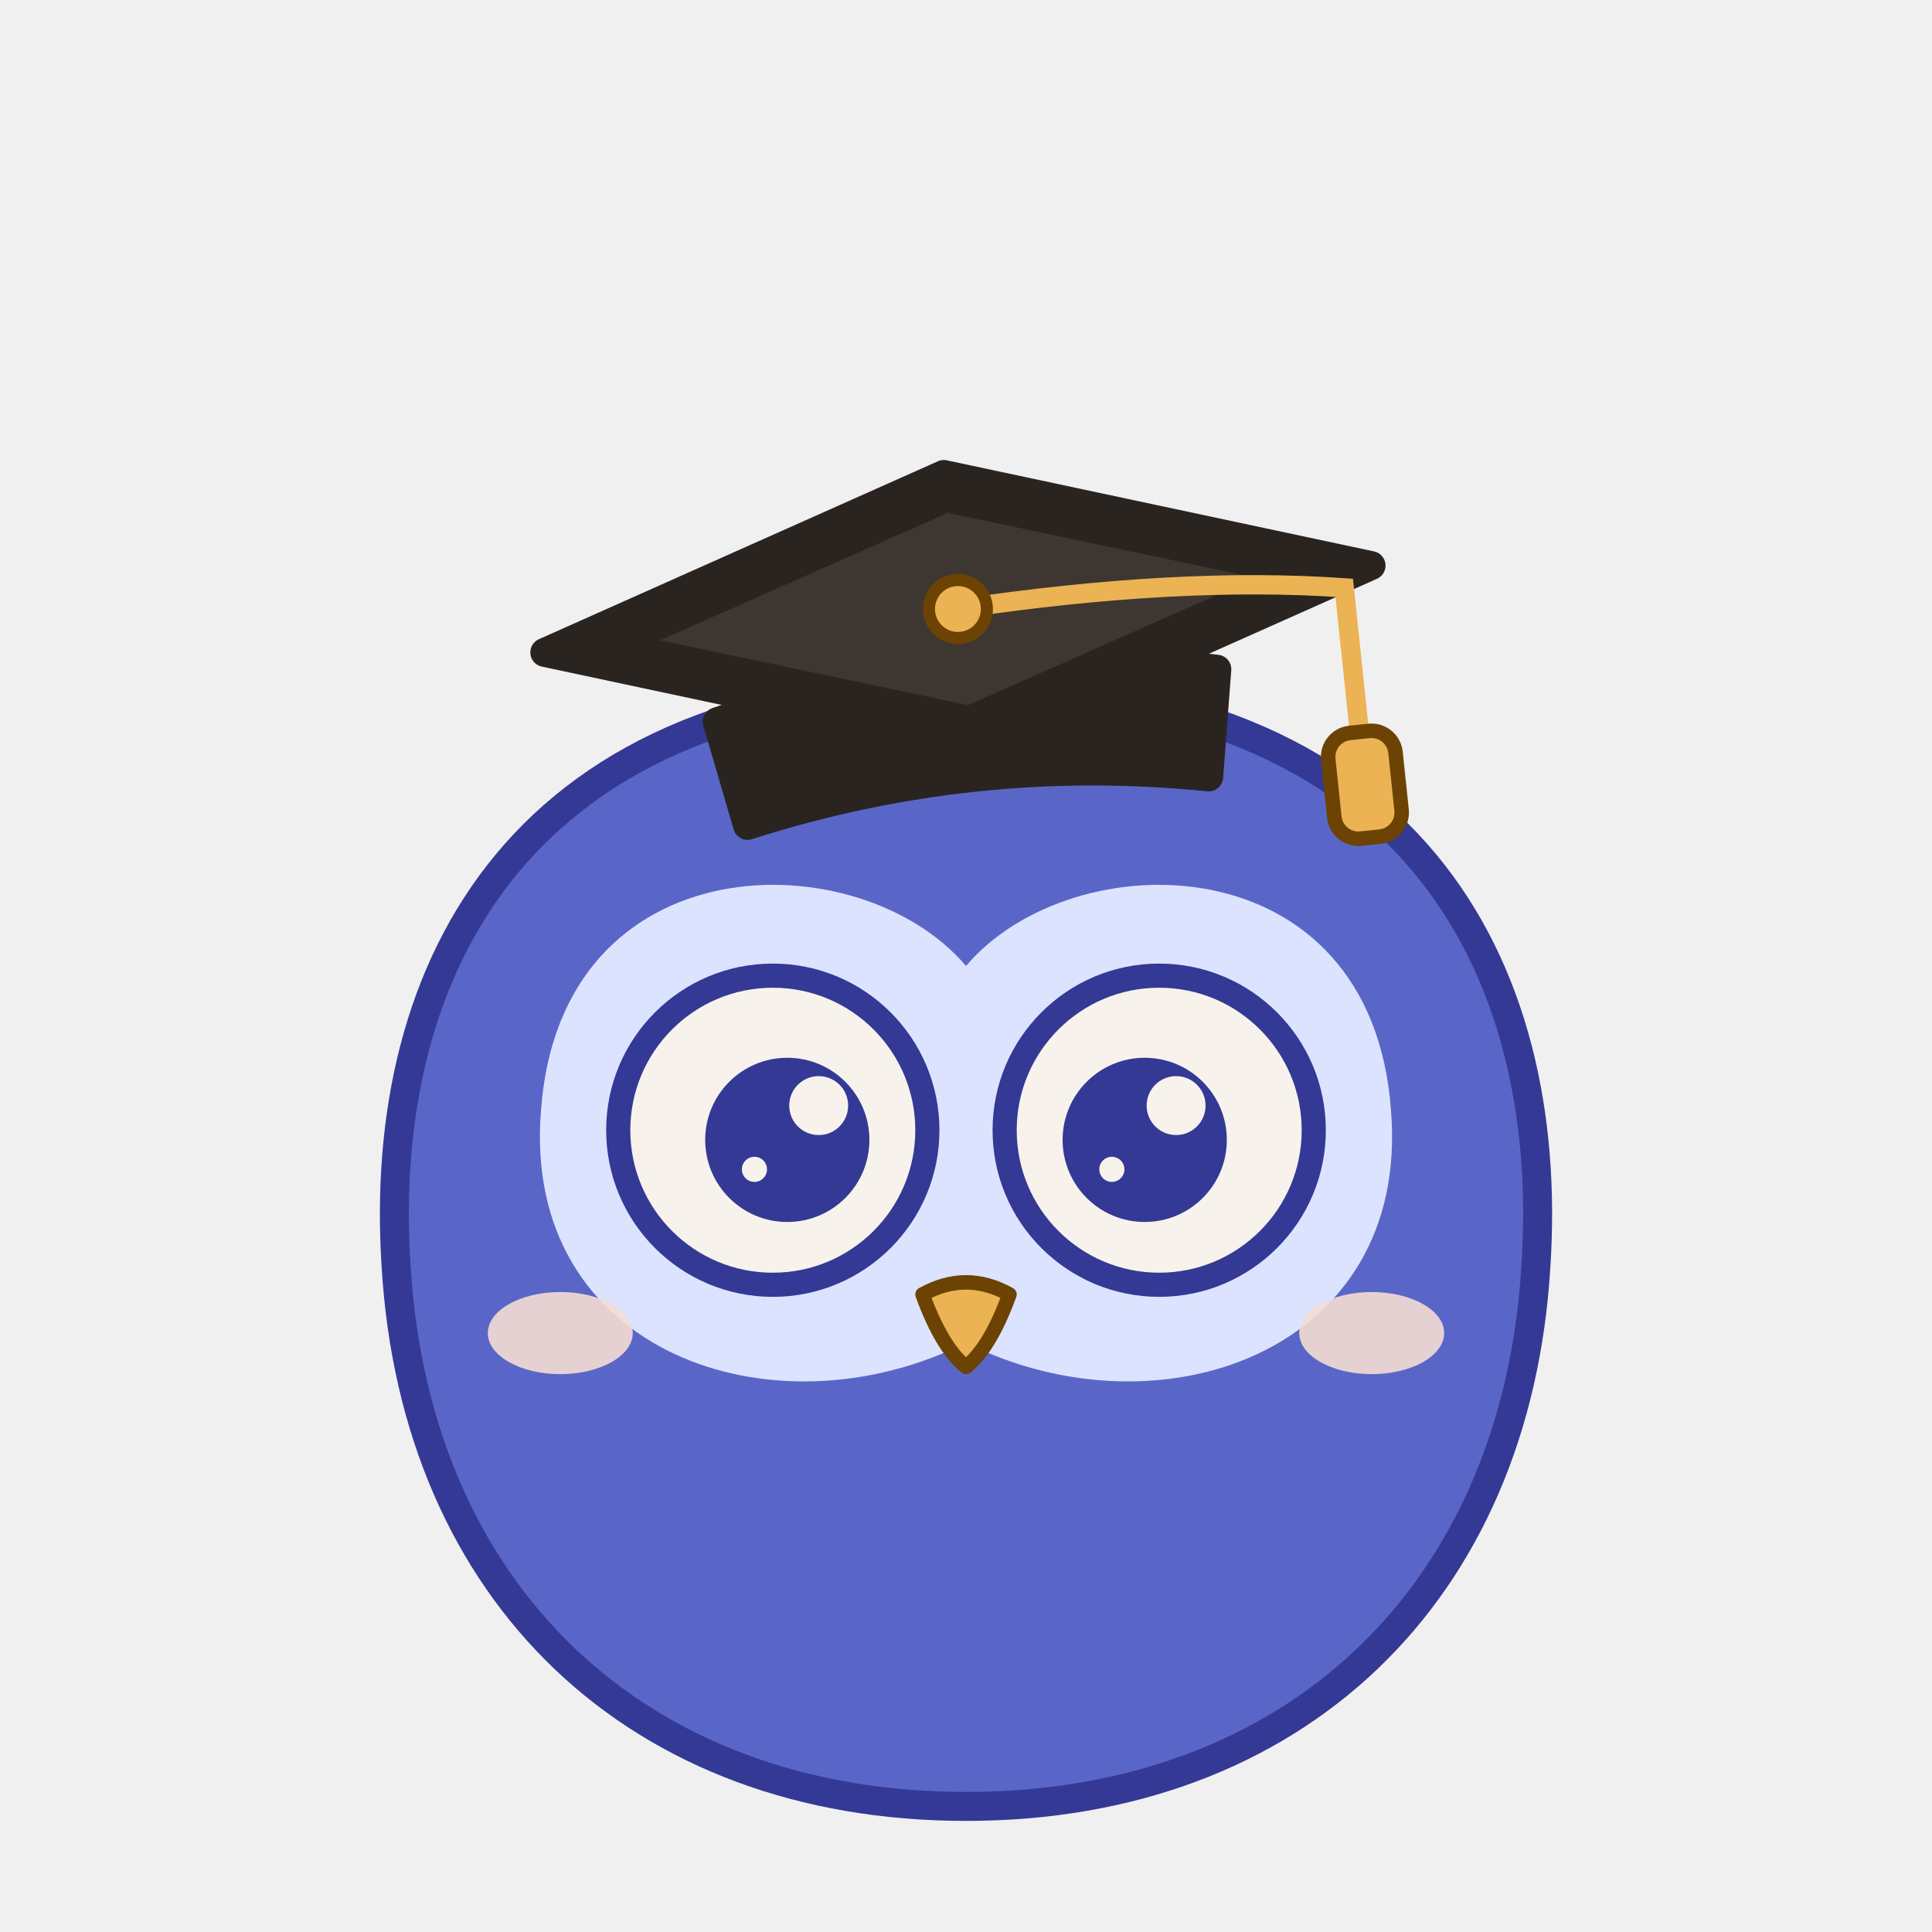
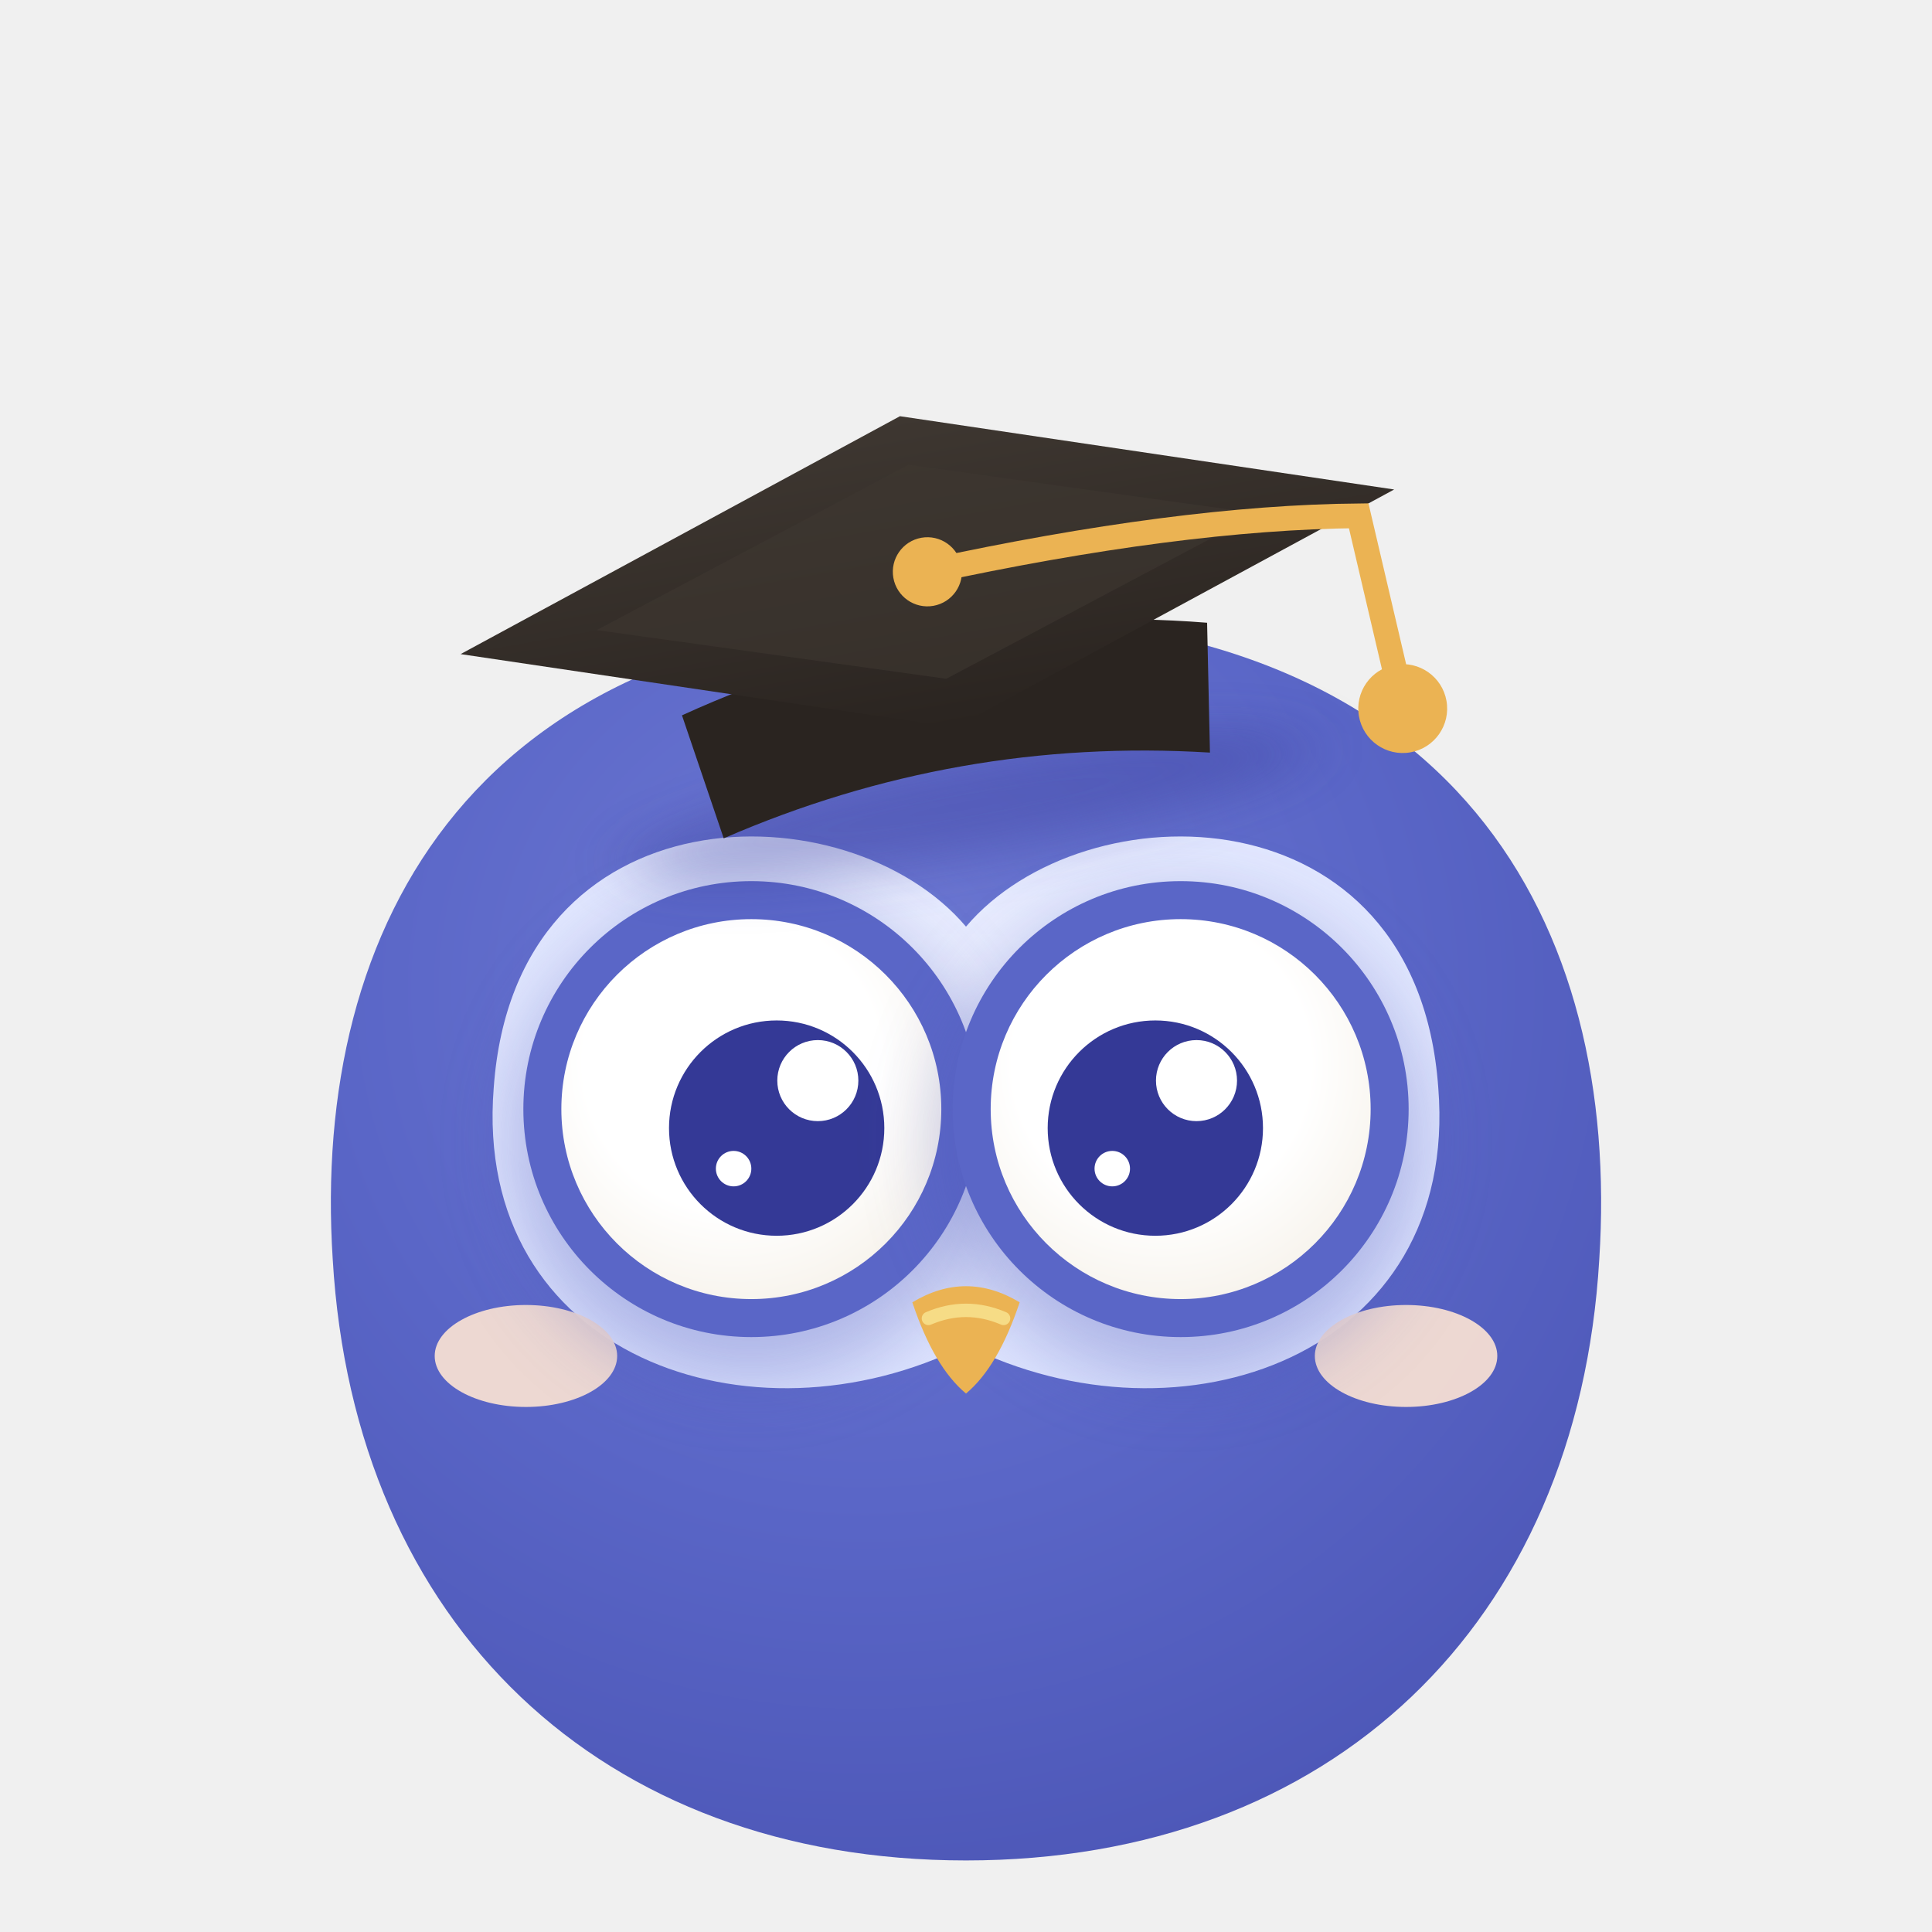
<svg xmlns="http://www.w3.org/2000/svg" width="1024" height="1024" viewBox="0 0 108 108">
-   <g transform="translate(54 54) scale(0.27) translate(-200 -170)">
-     <path d="M200 112 C292 112 322 170 318 232 C314 300 268 344 200 344 C132 344 86 300 82 232 C78 170 108 112 200 112 Z" fill="#5A66C7" stroke="#343996" stroke-linejoin="round" stroke-linecap="round" stroke-width="6" />
-     <path d="M200 170 C178 144 116 144 112 200 C108 250 160 268 200 248 C240 268 292 250 288 200 C284 144 222 144 200 170 Z" fill="#DCE3FF" />
-     <ellipse cx="116" cy="246" rx="15" ry="8.5" fill="#F5DDD3" opacity="0.9" />
-     <ellipse cx="284" cy="246" rx="15" ry="8.5" fill="#F5DDD3" opacity="0.9" />
-     <circle cx="160" cy="204" r="32" fill="#F7F3EC" stroke="#343996" stroke-linejoin="round" stroke-linecap="round" stroke-width="5" />
-     <circle cx="163" cy="206" r="17" fill="#343996" />
-     <circle cx="169.5" cy="198.9" r="6.1" fill="#F7F3EC" />
-     <circle cx="156.2" cy="212.1" r="2.6" fill="#F7F3EC" />
-     <circle cx="240" cy="204" r="32" fill="#F7F3EC" stroke="#343996" stroke-linejoin="round" stroke-linecap="round" stroke-width="5" />
-     <circle cx="237" cy="206" r="17" fill="#343996" />
-     <circle cx="243.5" cy="198.9" r="6.1" fill="#F7F3EC" />
-     <circle cx="230.2" cy="212.1" r="2.6" fill="#F7F3EC" />
-     <path d="M191 238 Q200 233 209 238 Q205 249 200 253 Q195 249 191 238 Z" fill="#EBB353" stroke="#6C4302" stroke-width="3" stroke-linejoin="round" />
-     <g transform="rotate(-6 200 112)">
-       <path d="M148 114 Q200 102 252 114 L248 136 Q200 126 152 136 Z" fill="#2A2420" stroke="#2A2420" stroke-width="6" stroke-linejoin="round" />
-       <path d="M200 68 L286 96 L200 124 L114 96 Z" fill="#2A2420" stroke="#2A2420" stroke-width="6" stroke-linejoin="round" />
-       <path d="M200 76 L262 96 L200 116 L138 96 Z" fill="#3E3731" />
-       <path d="M200 96 Q246 94 280 100 L280 134" fill="none" stroke="#EBB353" stroke-width="4" stroke-linecap="round" />
-       <circle cx="200" cy="96" r="6" fill="#EBB353" stroke="#6C4302" stroke-width="2.5" />
-       <rect x="273" y="130" width="14" height="22" rx="5" fill="#EBB353" stroke="#6C4302" stroke-width="3" />
+   <defs>
+     <radialGradient id="bg" cx="50%" cy="38%" r="75%">
+       <stop offset="0" stop-color="#DCE3FF" />
+       <stop offset="1" stop-color="#CFD6F3" />
+     </radialGradient>
+     <radialGradient id="body" cx="42%" cy="30%" r="75%">
+       <stop offset="0" stop-color="#6E79D3" />
+       <stop offset="0.55" stop-color="#5A66C7" />
+       <stop offset="1" stop-color="#4D57B7" />
+     </radialGradient>
+     <radialGradient id="face" cx="50%" cy="35%" r="70%">
+       <stop offset="0" stop-color="#EEF1FF" />
+       <stop offset="1" stop-color="#DCE3FF" />
+     </radialGradient>
+     <radialGradient id="eye" cx="45%" cy="38%" r="65%">
+       <stop offset="0.6" stop-color="#FFFFFF" />
+       <stop offset="1" stop-color="#F7F3EC" />
+     </radialGradient>
+     <linearGradient id="cap" x1="0" y1="0" x2="0" y2="1">
+       <stop offset="0" stop-color="#3E3731" />
+       <stop offset="1" stop-color="#2A2420" />
+     </linearGradient>
+     <filter id="soft" x="-20%" y="-20%" width="140%" height="140%">
+       <feGaussianBlur stdDeviation="6" />
+     </filter>
+   </defs>
+   <g transform="translate(54 62) scale(0.3) translate(-200 -204)">
+     <path d="M200 112 C292 112 322 170 318 232 C314 300 268 344 200 344 C132 344 86 300 82 232 C78 170 108 112 200 112 Z" fill="url(#body)" />
+     <path d="M200 170 C178 144 116 144 112 200 C108 250 160 268 200 248 C240 268 292 250 288 200 C284 144 222 144 200 170 Z" fill="url(#face)" />
+     <ellipse cx="118" cy="250" rx="17" ry="9.5" fill="#F5DDD3" opacity="0.95" />
+     <ellipse cx="282" cy="250" rx="17" ry="9.5" fill="#F5DDD3" opacity="0.95" />
+     <g transform="translate(160 204) scale(1.18) translate(-160 -204)">
+       <circle cx="160" cy="209" r="38" fill="#4D57B7" opacity="0.35" filter="url(#soft)" />
+       <circle cx="160" cy="204" r="36" fill="#5A66C7" />
+       <circle cx="160" cy="204" r="30" fill="url(#eye)" />
+       <circle cx="164" cy="207" r="17" fill="#343996" />
+       <circle cx="170.5" cy="199.5" r="6.4" fill="#FFFFFF" />
+       <circle cx="157.2" cy="213.4" r="2.8" fill="#FFFFFF" />
+     </g>
+     <g transform="translate(240 204) scale(1.18) translate(-240 -204)">
+       <circle cx="240" cy="209" r="38" fill="#4D57B7" opacity="0.35" filter="url(#soft)" />
+       <circle cx="240" cy="204" r="36" fill="#5A66C7" />
+       <circle cx="240" cy="204" r="30" fill="url(#eye)" />
+       <circle cx="236" cy="207" r="17" fill="#343996" />
+       <circle cx="242.5" cy="199.5" r="6.4" fill="#FFFFFF" />
+       <circle cx="229.2" cy="213.4" r="2.8" fill="#FFFFFF" />
+     </g>
+     <path d="M190 240 Q200 234 210 240 Q206 252 200 257 Q194 252 190 240 Z" fill="#EBB353" />
+     <path d="M193 243 Q200 240 207 243" fill="none" stroke="#F6DC86" stroke-width="2.5" stroke-linecap="round" />
+     <g transform="translate(-4 10) rotate(-10 200 112) translate(200 112) scale(0.92) translate(-200 -112)">
+       <ellipse cx="200" cy="140" rx="70" ry="10" fill="#343996" opacity="0.35" filter="url(#soft)" />
+       <path d="M146 112 Q200 98 254 112 L250 138 Q200 126 150 138 Z" fill="#2A2420" />
+       <path d="M200 60 L296 92 L200 124 L104 92 Z" fill="url(#cap)" />
+       <path d="M200 70 L268 92 L200 114 L132 92 Z" fill="#3E3731" opacity="0.6" />
+       <path d="M200 92 Q252 90 288 96 L290 132" fill="none" stroke="#EBB353" stroke-width="5" stroke-linecap="round" />
+       <circle cx="200" cy="92" r="7" fill="#EBB353" />
+       <circle cx="290" cy="136" r="9" fill="#EBB353" />
    </g>
  </g>
</svg>
